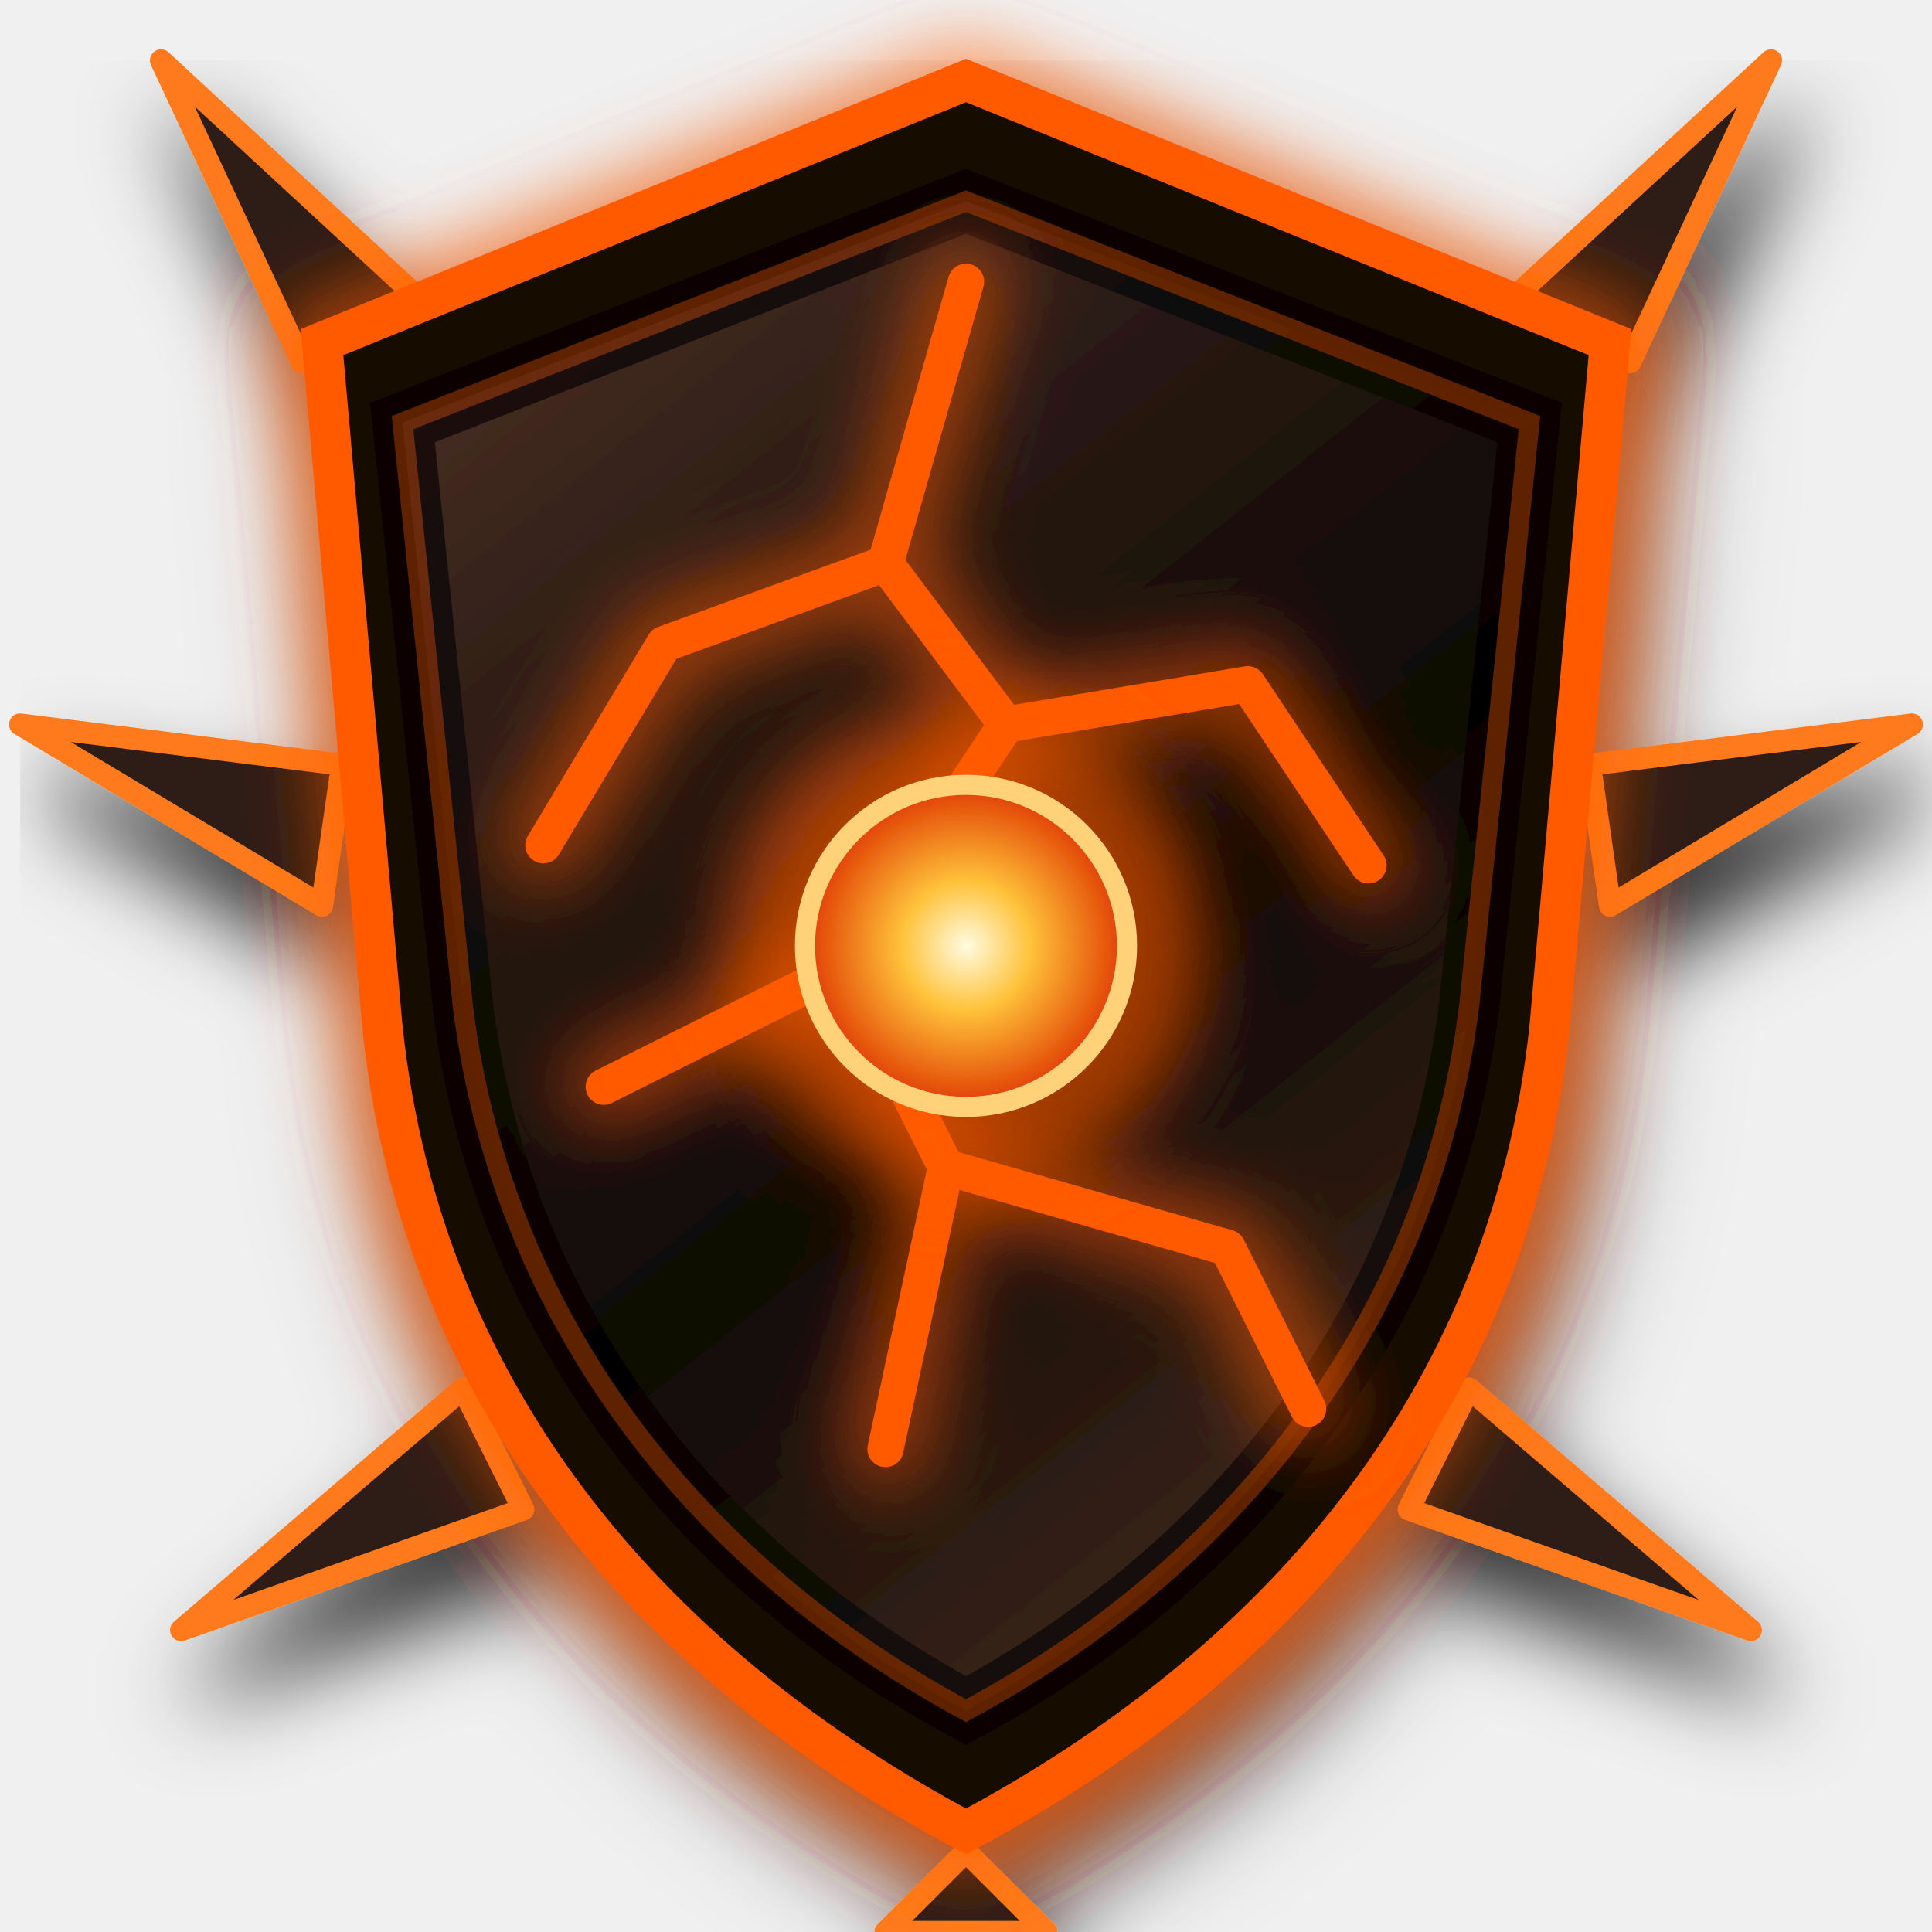
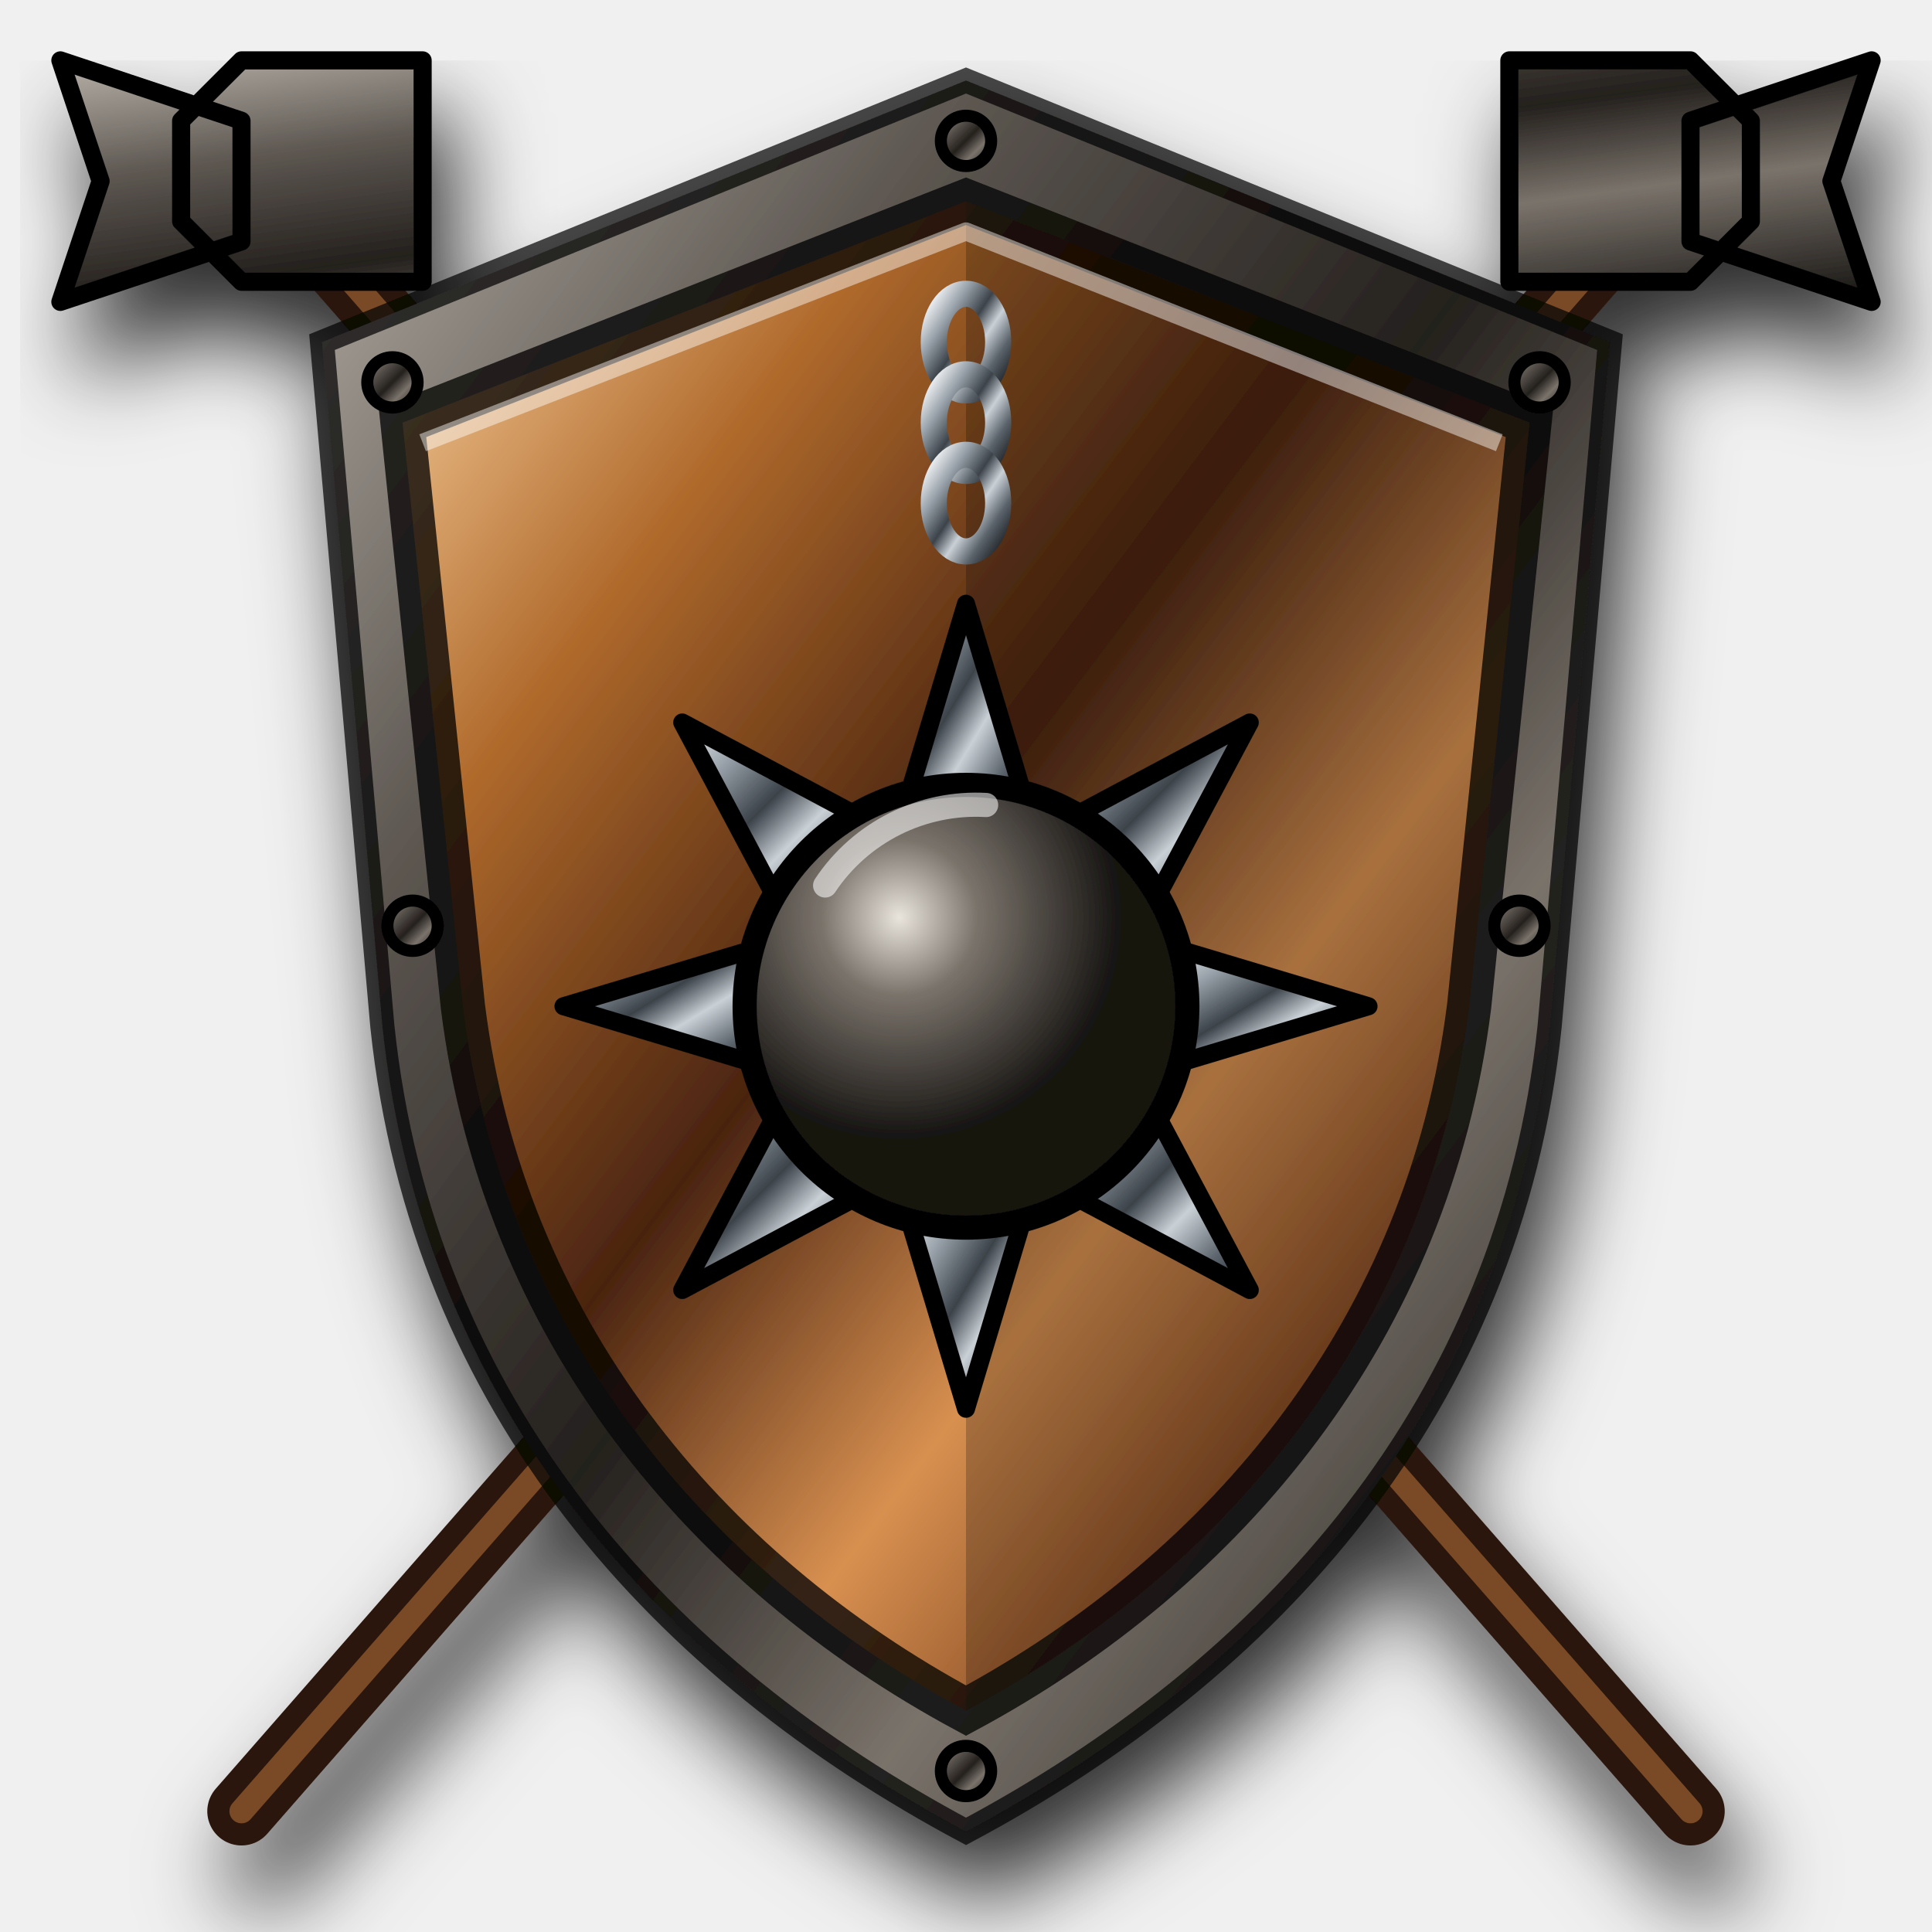
- <svg xmlns="http://www.w3.org/2000/svg" viewBox="0 0 96 96" fill="none" aria-label="Annihilator molten core badge">
+ <svg xmlns="http://www.w3.org/2000/svg" viewBox="0 0 96 96" fill="none" aria-label="Annihilator bronze and iron badge">
  <defs>
-     <linearGradient id="face" x1="15" y1="8" x2="79" y2="89" gradientUnits="userSpaceOnUse">
-       <stop offset="0" stop-color="#5a3a2c" />
-       <stop offset="0.3" stop-color="#2a1a14" />
-       <stop offset="0.55" stop-color="#0e0705" />
-       <stop offset="0.8" stop-color="#3a2418" />
-       <stop offset="1" stop-color="#080403" />
+     <linearGradient id="rim" x1="0" y1="0" x2="1" y2="1">
+       <stop offset="0" stop-color="#b8b2aa" />
+       <stop offset="0.25" stop-color="#5e5852" />
+       <stop offset="0.5" stop-color="#24201d" />
+       <stop offset="0.7" stop-color="#7a736b" />
+       <stop offset="1" stop-color="#141210" />
    </linearGradient>
-     <radialGradient id="core">
-       <stop stop-color="#fffbe0" />
-       <stop offset=".4" stop-color="#ffc23a" />
-       <stop offset="1" stop-color="#e03a00" />
+     <linearGradient id="face" x1="0" y1="0" x2="1" y2="1">
+       <stop offset="0" stop-color="#ffd9a8" />
+       <stop offset="0.22" stop-color="#b06a2c" />
+       <stop offset="0.45" stop-color="#4a2410" />
+       <stop offset="0.65" stop-color="#d89050" />
+       <stop offset="0.85" stop-color="#6a3416" />
+       <stop offset="1" stop-color="#2a1006" />
+     </linearGradient>
+     <linearGradient id="steel" x1="0" y1="0" x2="1" y2="1">
+       <stop offset="0" stop-color="#f4f6f8" />
+       <stop offset="0.22" stop-color="#9aa3ab" />
+       <stop offset="0.45" stop-color="#3c434a" />
+       <stop offset="0.62" stop-color="#c9d0d6" />
+       <stop offset="0.82" stop-color="#5b636b" />
+       <stop offset="1" stop-color="#22272c" />
+     </linearGradient>
+     <linearGradient id="iron" x1="0" y1="0" x2="1" y2="1">
+       <stop offset="0" stop-color="#b8b2aa" />
+       <stop offset="0.25" stop-color="#5e5852" />
+       <stop offset="0.5" stop-color="#24201d" />
+       <stop offset="0.7" stop-color="#7a736b" />
+       <stop offset="1" stop-color="#141210" />
+     </linearGradient>
+     <radialGradient id="ball" cx=".35" cy=".3">
+       <stop stop-color="#e9e4dc" />
+       <stop offset=".35" stop-color="#7a736b" />
+       <stop offset="1" stop-color="#151311" />
    </radialGradient>
-     <filter id="g" x="-50%" y="-50%" width="200%" height="200%">
-       <feGaussianBlur stdDeviation="1.8" />
-     </filter>
    <filter id="s">
      <feDropShadow dx="1" dy="3" stdDeviation="2.2" flood-opacity=".8" />
    </filter>
  </defs>
  <g filter="url(#s)">
-     <path d="M21 15 8 3l7 15zM75 15 88 3l-7 15zM17 38 1 36l15 9zM79 38l16-2-15 9zM23 69 9 81l17-6zM73 69l14 12-17-6zM48 92l-4 4h8z" fill="#2e1c13" stroke="#ff7a1a" stroke-width="1.1" stroke-linejoin="round" />
-     <path d="M48 4 80 17l-3 34C75 70 63 83 48 91 33 83 21 70 19 51l-3-34L48 4Z" stroke="#ff5a00" stroke-width="4" opacity=".6" filter="url(#g)" />
-     <path d="M48 4 80 17l-3 34C75 70 63 83 48 91 33 83 21 70 19 51l-3-34L48 4Z" fill="#140a06" stroke="#ff5a00" stroke-width="2" />
-     <path d="M48 10 76 21l-3 29C71 66 61 78 48 85 35 78 25 66 23 50l-3-29 28-11Z" fill="url(#face)" stroke="#000" stroke-opacity=".6" stroke-width="3" />
-     <path d="M48 10 76 21l-3 29C71 66 61 78 48 85 35 78 25 66 23 50l-3-29 28-11Z" stroke="#ff5a00" stroke-opacity=".35" stroke-width="1" />
-     <path d="M48 14l-4 14 6 8-8 12 5 10-3 14M44 28l-11 4-6 10M50 36l12-2 6 9M42 48l-12 6M47 58l14 4 4 8" stroke="#ff5a00" stroke-width="4.32" stroke-linecap="round" stroke-linejoin="round" opacity=".55" filter="url(#g)" />
-     <path d="M48 14l-4 14 6 8-8 12 5 10-3 14M44 28l-11 4-6 10M50 36l12-2 6 9M42 48l-12 6M47 58l14 4 4 8" stroke="#ff5a00" stroke-width="1.8" stroke-linecap="round" stroke-linejoin="round" />
-     <circle cx="48" cy="47" r="12" fill="#ff5a00" opacity=".6" filter="url(#g)" />
-     <circle cx="48" cy="47" r="8" fill="url(#core)" stroke="#ffd27a" stroke-width="1" />
+     <path d="M12 90L82 10" stroke="#2a1608" stroke-width="3.4" stroke-linecap="round" />
+     <path d="M12 90L82 10" stroke="#7a4a26" stroke-width="1.2" stroke-linecap="round" />
+     <path d="M84 90L14 10" stroke="#2a1608" stroke-width="3.4" stroke-linecap="round" />
+     <path d="M84 90L14 10" stroke="#7a4a26" stroke-width="1.2" stroke-linecap="round" />
+     <path d="M75 3h9l3 3v5l-3 3h-9zM84 6l9-3-2 6 2 6-9-3zM21 3h-9l-3 3v5l3 3h9zM12 6 3 3l2 6-2 6 9-3z" fill="url(#iron)" stroke="#050505" stroke-width=".9" stroke-linejoin="round" />
+     <path d="M48 4 80 17l-3 34C75 70 63 83 48 91 33 83 21 70 19 51l-3-34L48 4Z" fill="url(#rim)" stroke="#000" stroke-opacity=".7" stroke-width="1.2" />
+     <path d="M48 10 76 21l-3 29C71 66 61 78 48 85 35 78 25 66 23 50l-3-29 28-11Z" fill="url(#face)" stroke="#000" stroke-opacity=".75" stroke-width="2.2" />
+     <path d="M48 10 76 21l-3 29C71 66 61 78 48 85Z" fill="#000" opacity=".22" />
+     <path d="M21 22 48 11.5 74.5 22" stroke="#fff" stroke-opacity=".45" stroke-width=".9" stroke-linejoin="round" />
+     <circle cx="48" cy="7" r="1.25" fill="url(#rim)" stroke="#000" stroke-width=".6" />
+     <circle cx="19.5" cy="19" r="1.25" fill="url(#rim)" stroke="#000" stroke-width=".6" />
+     <circle cx="76.5" cy="19" r="1.25" fill="url(#rim)" stroke="#000" stroke-width=".6" />
+     <circle cx="20.5" cy="46" r="1.25" fill="url(#rim)" stroke="#000" stroke-width=".6" />
+     <circle cx="75.5" cy="46" r="1.25" fill="url(#rim)" stroke="#000" stroke-width=".6" />
+     <circle cx="48" cy="88" r="1.25" fill="url(#rim)" stroke="#000" stroke-width=".6" />
+     <ellipse cx="48" cy="17" rx="1.6" ry="2.4" stroke="url(#steel)" stroke-width="1.3" />
+     <ellipse cx="48" cy="21" rx="1.6" ry="2.4" stroke="url(#steel)" stroke-width="1.3" />
+     <ellipse cx="48" cy="25" rx="1.6" ry="2.4" stroke="url(#steel)" stroke-width="1.3" />
+     <path d="M58.0 53.0L68.0 50.0L58.0 47.0Z" fill="url(#steel)" stroke="#050505" stroke-width=".9" stroke-linejoin="round" />
+     <path d="M52.9 59.2L62.1 64.1L57.2 54.9Z" fill="url(#steel)" stroke="#050505" stroke-width=".9" stroke-linejoin="round" />
+     <path d="M45.0 60.0L48.0 70.0L51.0 60.0Z" fill="url(#steel)" stroke="#050505" stroke-width=".9" stroke-linejoin="round" />
+     <path d="M38.8 54.9L33.9 64.1L43.1 59.2Z" fill="url(#steel)" stroke="#050505" stroke-width=".9" stroke-linejoin="round" />
+     <path d="M38.0 47.0L28.0 50.0L38.0 53.0Z" fill="url(#steel)" stroke="#050505" stroke-width=".9" stroke-linejoin="round" />
+     <path d="M43.1 40.8L33.9 35.9L38.8 45.1Z" fill="url(#steel)" stroke="#050505" stroke-width=".9" stroke-linejoin="round" />
+     <path d="M51.0 40.0L48.0 30.0L45.0 40.0Z" fill="url(#steel)" stroke="#050505" stroke-width=".9" stroke-linejoin="round" />
+     <path d="M57.2 45.1L62.1 35.9L52.9 40.8Z" fill="url(#steel)" stroke="#050505" stroke-width=".9" stroke-linejoin="round" />
+     <circle cx="48" cy="50" r="11" fill="url(#ball)" stroke="#050505" stroke-width="1.2" />
+     <path d="M41 44a9 9 0 0 1 8-4" stroke="#fff" stroke-opacity=".55" stroke-width="1.2" stroke-linecap="round" />
  </g>
</svg>
